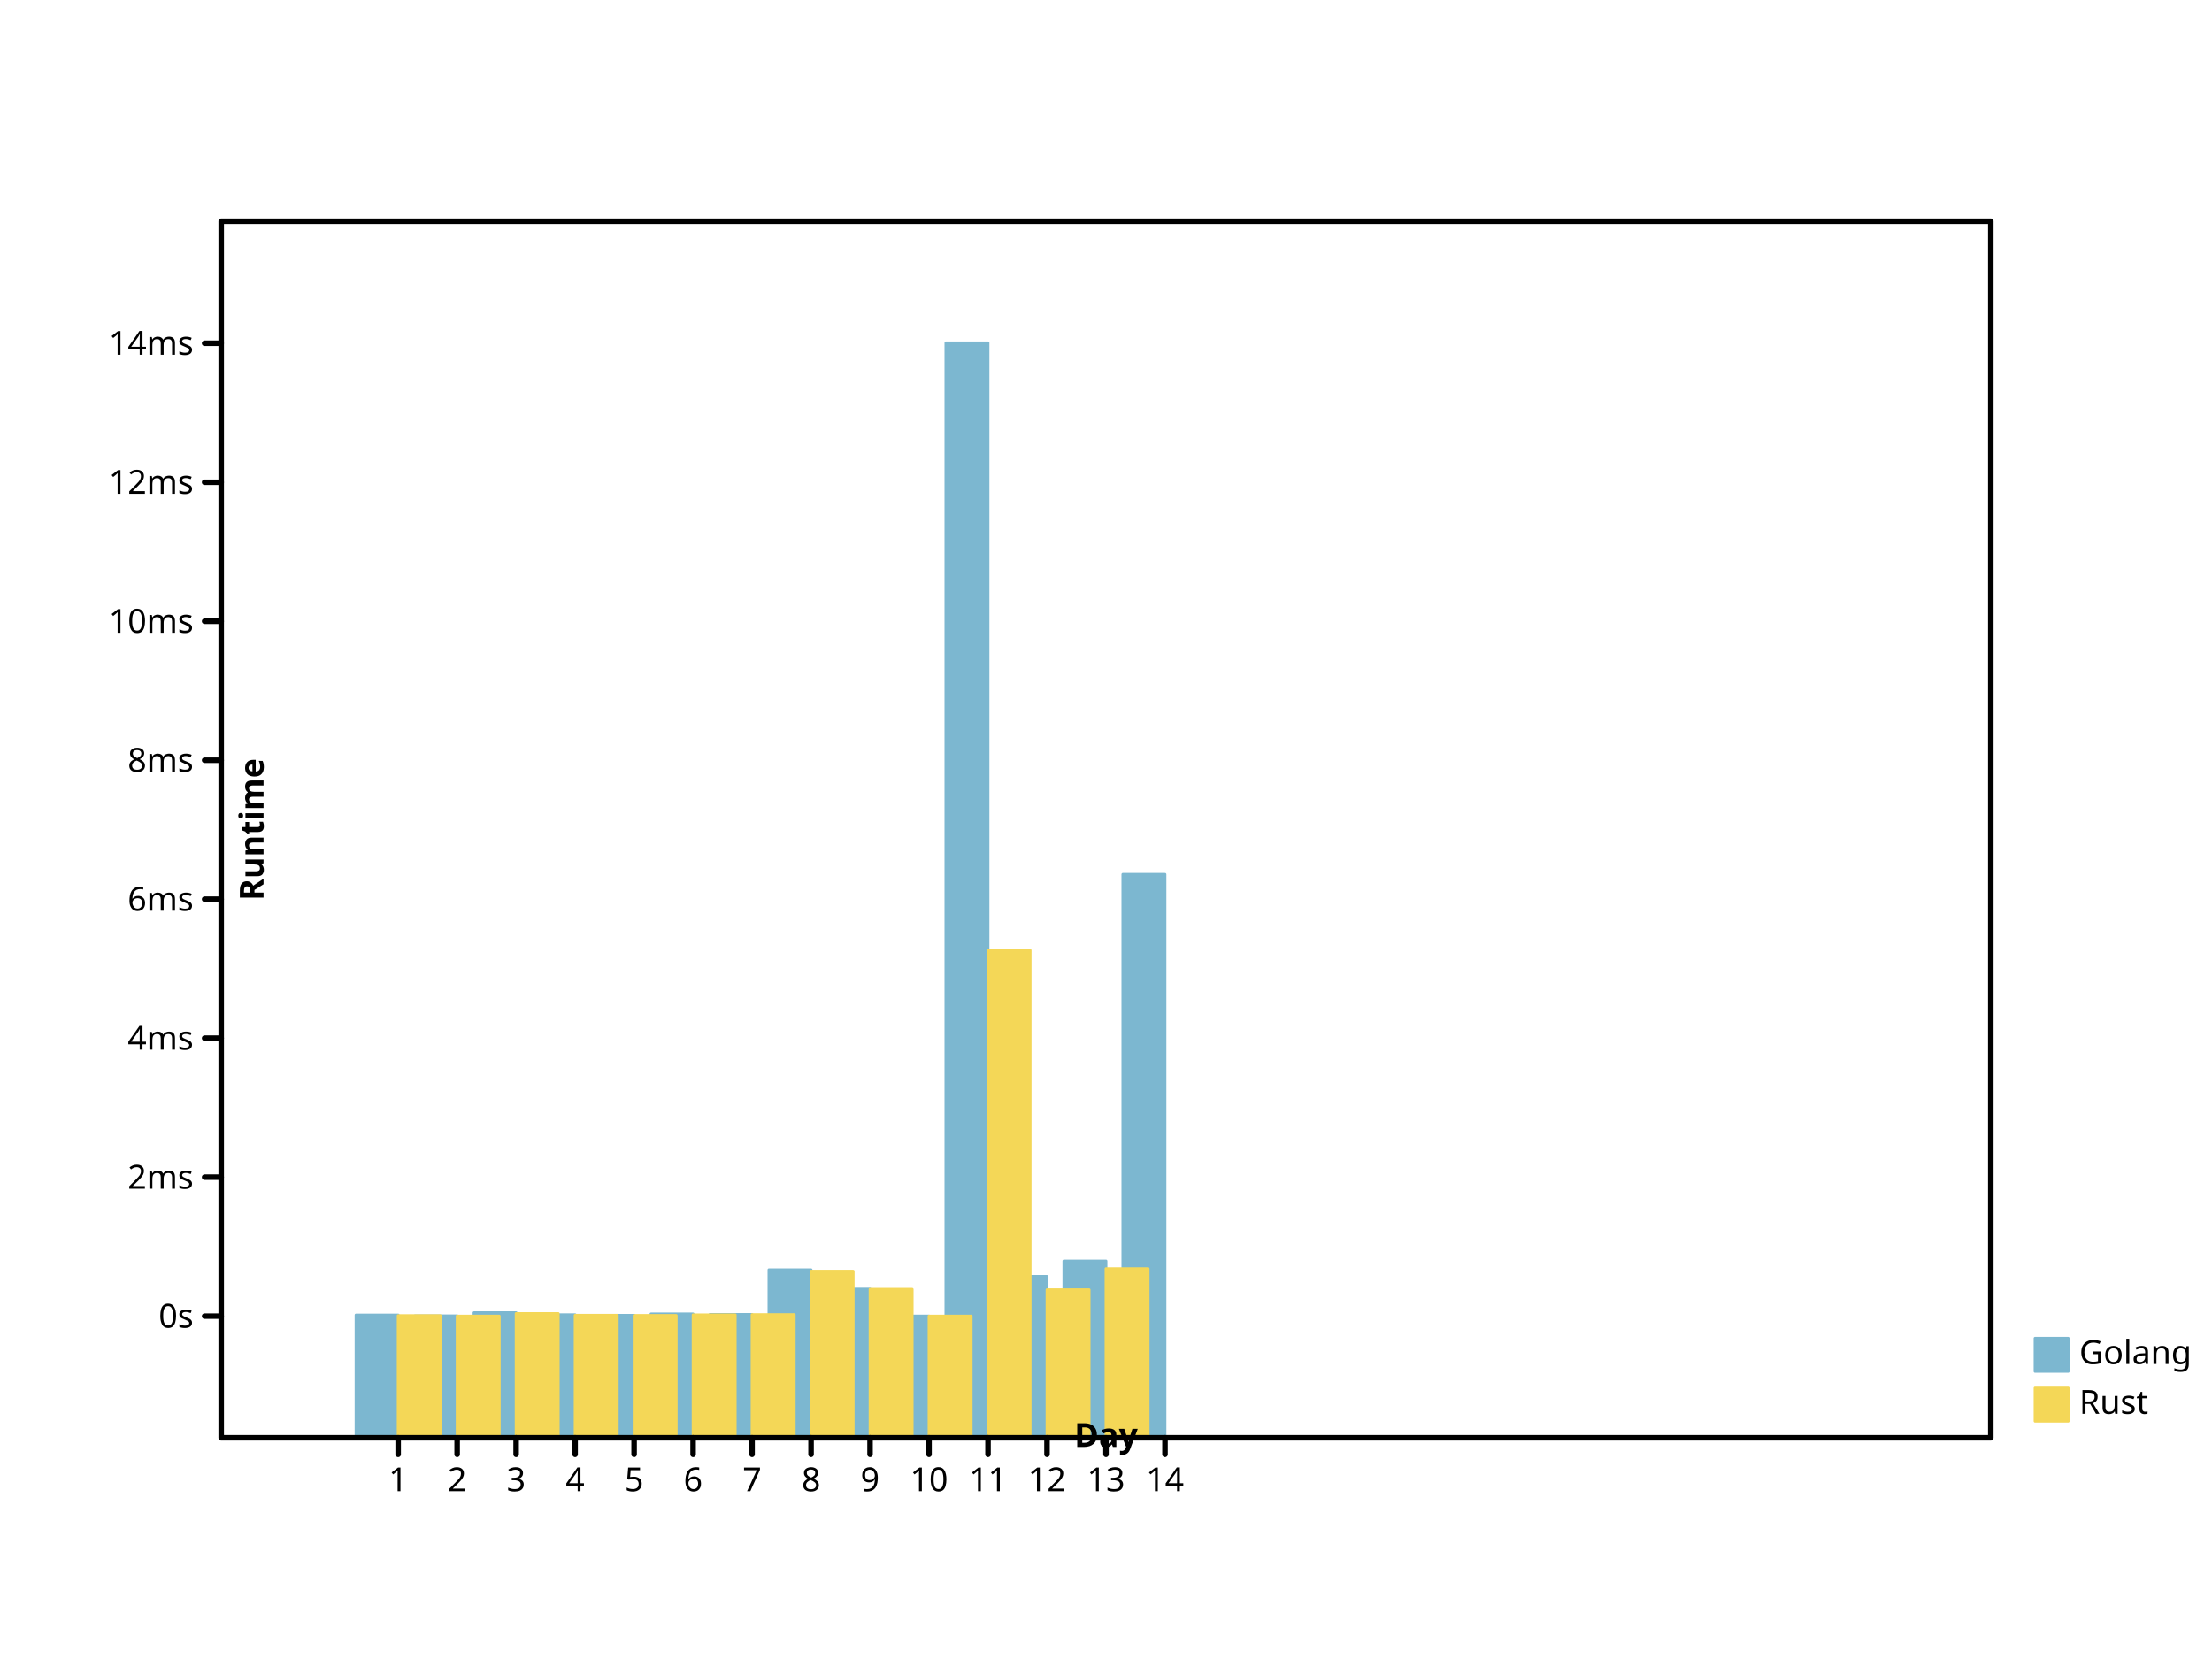
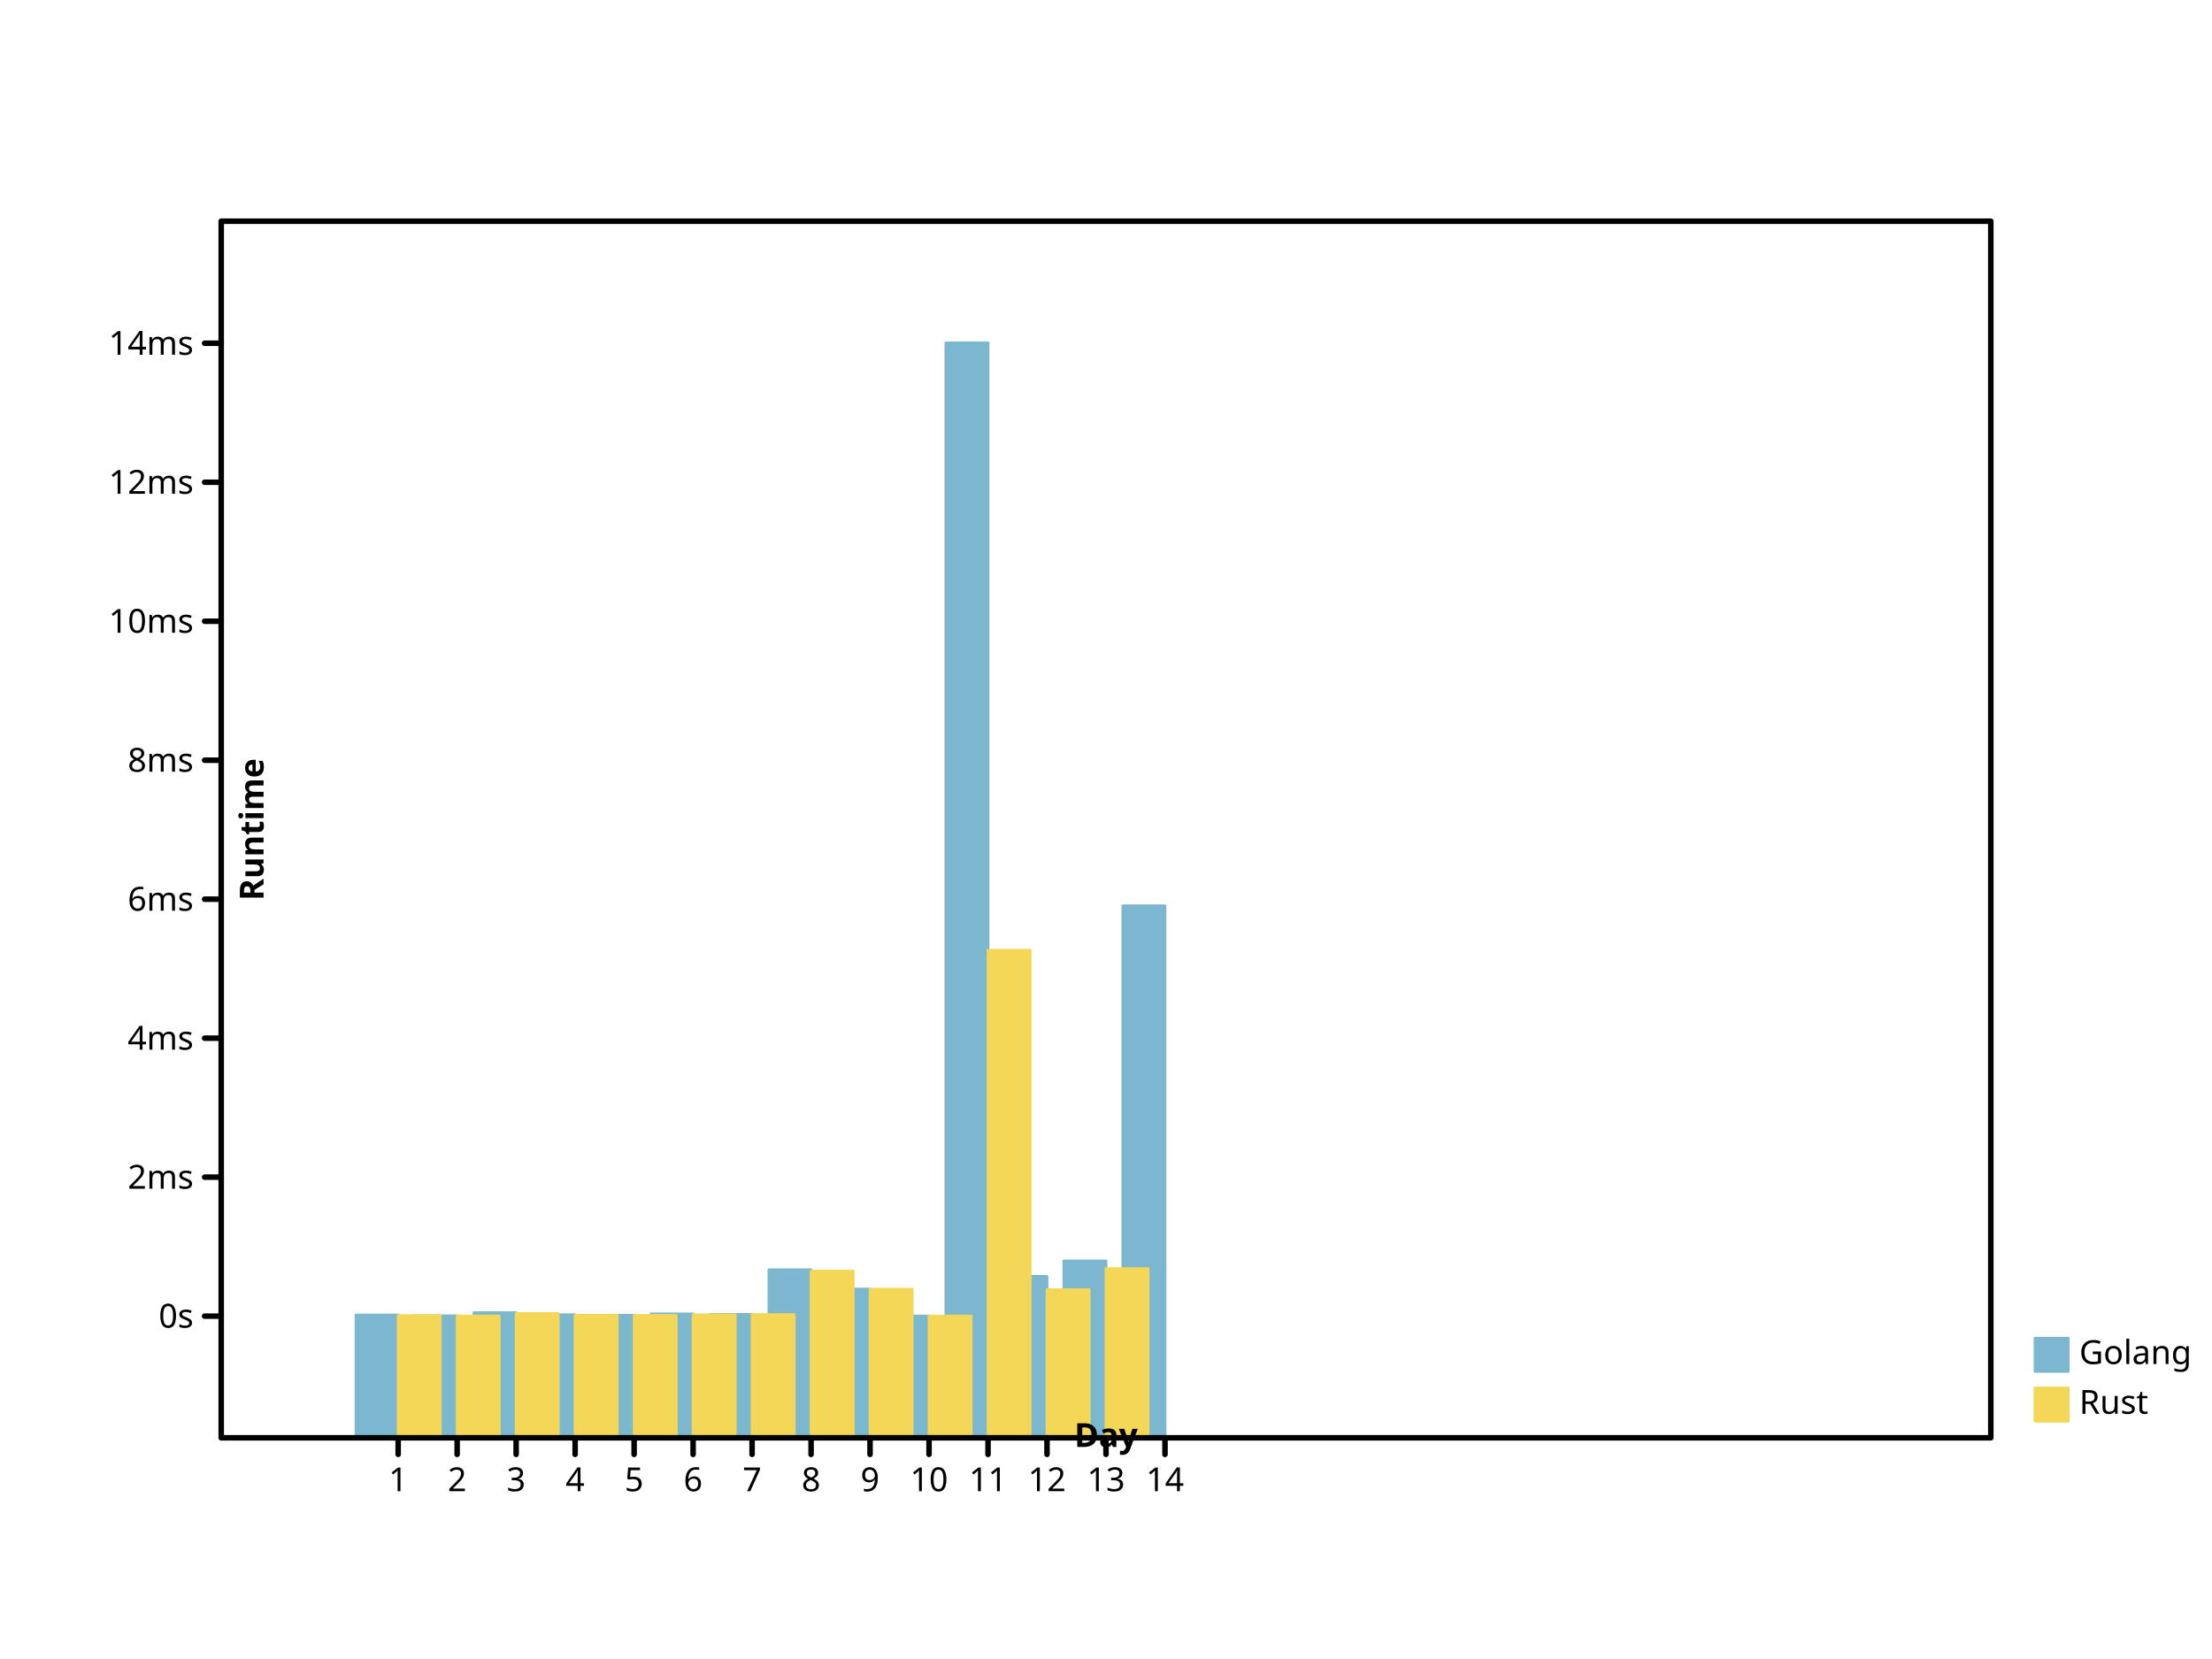
- <svg xmlns="http://www.w3.org/2000/svg" viewbox="0 0 800 600" preserveAspectRatio="xMidYMid meet" width="800" height="600">
+ <svg xmlns="http://www.w3.org/2000/svg" width="800" height="600" viewbox="0 0 800 600" preserveAspectRatio="xMidYMid meet">
  <defs>
-     <marker refX="5" refY="5" markerUnits="userSpaceOnUse" markerWidth="2%" markerHeight="2%" id="circle" viewBox="0 0 10 10 ">
-       <circle fill="none" stroke="black" cx="5" cy="5" r="3" />
+     <marker id="circle" viewBox="0 0 10 10 " refX="5" refY="5" markerUnits="userSpaceOnUse" markerWidth="2%" markerHeight="2%">
+       <circle stroke="black" cx="5" cy="5" r="3" fill="none" />
    </marker>
-     <marker markerHeight="2%" id="filled-circle" viewBox="0 0 10 10 " refX="5" refY="5" markerUnits="userSpaceOnUse" markerWidth="2%">
-       <circle fill="black" stroke="none" cx="5" cy="5" r="3" />
+     <marker refX="5" refY="5" markerUnits="userSpaceOnUse" markerWidth="2%" markerHeight="2%" id="filled-circle" viewBox="0 0 10 10 ">
+       <circle cy="5" r="3" fill="black" stroke="none" cx="5" />
    </marker>
-     <marker refY="5" markerUnits="userSpaceOnUse" markerWidth="2%" markerHeight="2%" id="square" viewBox="0 0 10 10 " refX="5">
-       <rect width="6" height="6" fill="none" stroke="black" x="2" y="2" />
+     <marker viewBox="0 0 10 10 " refX="5" refY="5" markerUnits="userSpaceOnUse" markerWidth="2%" markerHeight="2%" id="square">
+       <rect fill="none" stroke="black" x="2" y="2" width="6" height="6" />
    </marker>
-     <marker refX="5" refY="5" markerUnits="userSpaceOnUse" markerWidth="2%" markerHeight="2%" id="filled-square" viewBox="0 0 10 10 ">
-       <rect height="6" fill="black" stroke="none" x="2" y="2" width="6" />
+     <marker markerWidth="2%" markerHeight="2%" id="filled-square" viewBox="0 0 10 10 " refX="5" refY="5" markerUnits="userSpaceOnUse">
+       <rect y="2" width="6" height="6" fill="black" stroke="none" x="2" />
    </marker>
  </defs>
-   <g stroke-width="1px" stroke-linecap="round" stroke-linejoin="round" transform="translate(80 520 )scale(1 -1 )" fill="hsl(198, 47%, 65%)" stroke="hsl(198, 47%, 65%)">
-     <rect y="0" width="1.523810e+01" height="4.441257e+01" vector-effect="non-scaling-stroke" x="4.876190e+01" />
-     <rect vector-effect="non-scaling-stroke" x="7.009524e+01" y="0" width="1.523810e+01" height="4.411410e+01" />
-     <rect height="4.525135e+01" vector-effect="non-scaling-stroke" x="9.142857e+01" y="0" width="1.523810e+01" />
-     <rect x="1.127619e+02" y="0" width="1.523810e+01" height="4.450511e+01" vector-effect="non-scaling-stroke" />
+   <g stroke-linecap="round" stroke-linejoin="round" transform="translate(80 520 )scale(1 -1 )" fill="hsl(198, 47%, 65%)" stroke="hsl(198, 47%, 65%)" stroke-width="1px">
+     <rect height="4.441257e+01" vector-effect="non-scaling-stroke" x="4.876190e+01" y="0" width="1.523810e+01" />
+     <rect x="7.009524e+01" y="0" width="1.523810e+01" height="4.411410e+01" vector-effect="non-scaling-stroke" />
+     <rect vector-effect="non-scaling-stroke" x="9.142857e+01" y="0" width="1.523810e+01" height="4.525135e+01" />
+     <rect vector-effect="non-scaling-stroke" x="1.127619e+02" y="0" width="1.523810e+01" height="4.450511e+01" />
    <rect x="1.340952e+02" y="0" width="1.523810e+01" height="4.430672e+01" vector-effect="non-scaling-stroke" />
-     <rect y="0" width="1.523810e+01" height="4.480381e+01" vector-effect="non-scaling-stroke" x="1.554286e+02" />
-     <rect y="0" width="1.523810e+01" height="4.462087e+01" vector-effect="non-scaling-stroke" x="1.767619e+02" />
-     <rect x="1.980952e+02" y="0" width="1.523810e+01" height="6.077772e+01" vector-effect="non-scaling-stroke" />
-     <rect vector-effect="non-scaling-stroke" x="2.194286e+02" y="0" width="1.523810e+01" height="5.379807e+01" />
-     <rect vector-effect="non-scaling-stroke" x="2.407619e+02" y="0" width="1.523810e+01" height="4.404087e+01" />
+     <rect height="4.480381e+01" vector-effect="non-scaling-stroke" x="1.554286e+02" y="0" width="1.523810e+01" />
+     <rect vector-effect="non-scaling-stroke" x="1.767619e+02" y="0" width="1.523810e+01" height="4.462087e+01" />
+     <rect y="0" width="1.523810e+01" height="6.077772e+01" vector-effect="non-scaling-stroke" x="1.980952e+02" />
+     <rect y="0" width="1.523810e+01" height="5.379807e+01" vector-effect="non-scaling-stroke" x="2.194286e+02" />
+     <rect width="1.523810e+01" height="4.404087e+01" vector-effect="non-scaling-stroke" x="2.407619e+02" y="0" />
    <rect vector-effect="non-scaling-stroke" x="2.620952e+02" y="0" width="1.523810e+01" height="396" />
-     <rect y="0" width="1.523810e+01" height="5.837093e+01" vector-effect="non-scaling-stroke" x="2.834286e+02" />
+     <rect vector-effect="non-scaling-stroke" x="2.834286e+02" y="0" width="1.523810e+01" height="5.837093e+01" />
    <rect x="3.047619e+02" y="0" width="1.523810e+01" height="6.395524e+01" vector-effect="non-scaling-stroke" />
-     <rect height="2.037834e+02" vector-effect="non-scaling-stroke" x="3.260952e+02" y="0" width="1.523810e+01" />
+     <rect y="0" width="1.523810e+01" height="1.924009e+02" vector-effect="non-scaling-stroke" x="3.260952e+02" />
  </g>
-   <g stroke-linecap="round" stroke-linejoin="round" transform="translate(80 520 )scale(1 -1 )" fill="hsl(49, 88%, 65%)" stroke="hsl(49, 88%, 65%)" stroke-width="1px">
+   <g transform="translate(80 520 )scale(1 -1 )" fill="hsl(49, 88%, 65%)" stroke="hsl(49, 88%, 65%)" stroke-width="1px" stroke-linecap="round" stroke-linejoin="round">
    <rect width="1.523810e+01" height="4.418676e+01" vector-effect="non-scaling-stroke" x="64" y="0" />
-     <rect width="1.523810e+01" height="4.402739e+01" vector-effect="non-scaling-stroke" x="8.533333e+01" y="0" />
-     <rect vector-effect="non-scaling-stroke" x="1.066667e+02" y="0" width="1.523810e+01" height="4.494503e+01" />
-     <rect vector-effect="non-scaling-stroke" x="128" y="0" width="1.523810e+01" height="4.432235e+01" />
-     <rect vector-effect="non-scaling-stroke" x="1.493333e+02" y="0" width="1.523810e+01" height="4.424934e+01" />
-     <rect height="4.447789e+01" vector-effect="non-scaling-stroke" x="1.706667e+02" y="0" width="1.523810e+01" />
-     <rect height="4.455890e+01" vector-effect="non-scaling-stroke" x="192" y="0" width="1.523810e+01" />
+     <rect vector-effect="non-scaling-stroke" x="8.533333e+01" y="0" width="1.523810e+01" height="4.402739e+01" />
+     <rect width="1.523810e+01" height="4.494503e+01" vector-effect="non-scaling-stroke" x="1.066667e+02" y="0" />
+     <rect x="128" y="0" width="1.523810e+01" height="4.432235e+01" vector-effect="non-scaling-stroke" />
+     <rect height="4.424934e+01" vector-effect="non-scaling-stroke" x="1.493333e+02" y="0" width="1.523810e+01" />
+     <rect vector-effect="non-scaling-stroke" x="1.706667e+02" y="0" width="1.523810e+01" height="4.447789e+01" />
+     <rect y="0" width="1.523810e+01" height="4.455890e+01" vector-effect="non-scaling-stroke" x="192" />
    <rect height="6.027557e+01" vector-effect="non-scaling-stroke" x="2.133333e+02" y="0" width="1.523810e+01" />
    <rect width="1.523810e+01" height="5.372041e+01" vector-effect="non-scaling-stroke" x="2.346667e+02" y="0" />
    <rect height="4.402996e+01" vector-effect="non-scaling-stroke" x="2.560000e+02" y="0" width="1.523810e+01" />
-     <rect vector-effect="non-scaling-stroke" x="2.773333e+02" y="0" width="1.523810e+01" height="1.763100e+02" />
-     <rect vector-effect="non-scaling-stroke" x="2.986667e+02" y="0" width="1.523810e+01" height="5.355796e+01" />
+     <rect height="1.763100e+02" vector-effect="non-scaling-stroke" x="2.773333e+02" y="0" width="1.523810e+01" />
+     <rect width="1.523810e+01" height="5.355796e+01" vector-effect="non-scaling-stroke" x="2.986667e+02" y="0" />
    <rect height="6.118486e+01" vector-effect="non-scaling-stroke" x="320" y="0" width="1.523810e+01" />
  </g>
-   <g stroke-linejoin="round" text-anchor="start" fill="hsl(198, 47%, 65%)" font-weight="normal" dominant-baseline="hanging" stroke-linecap="round" stroke="hsl(198, 47%, 65%)" font-size="12px" font-style="normal" stroke-width="1px" font-family="sans-serif">
-     <rect vector-effect="non-scaling-stroke" x="736" y="484" width="12" height="12" />
-     <g fill="black" stroke="black">
+   <g font-style="normal" stroke="hsl(198, 47%, 65%)" text-anchor="start" stroke-linejoin="round" font-weight="normal" dominant-baseline="hanging" fill="hsl(198, 47%, 65%)" stroke-width="1px" font-family="sans-serif" font-size="12px" stroke-linecap="round">
+     <rect y="484" width="12" height="12" vector-effect="non-scaling-stroke" x="736" />
+     <g stroke="black" fill="black">
      <text y="484" dominant-baseline="hanging" stroke="none" vector-effect="non-scaling-stroke" x="752">Golang</text>
    </g>
-     <g stroke="hsl(49, 88%, 65%)" stroke-linecap="round" dominant-baseline="hanging" stroke-width="1px" font-family="sans-serif" font-weight="normal" fill="hsl(49, 88%, 65%)" text-anchor="start" font-size="12px" font-style="normal" stroke-linejoin="round">
-       <rect width="12" height="12" vector-effect="non-scaling-stroke" x="736" y="502" />
-       <g stroke="black" fill="black">
-         <text y="502" dominant-baseline="hanging" stroke="none" vector-effect="non-scaling-stroke" x="752">Rust</text>
-         <g dominant-baseline="hanging" font-family="sans-serif" font-style="normal" stroke-width="2px" font-size="12px" fill="none" font-weight="normal" stroke-linecap="round" stroke-linejoin="round" text-anchor="start">
-           <rect vector-effect="non-scaling-stroke" x="80" y="80" width="640" height="440" />
+     <g stroke-linecap="round" font-size="12px" font-style="normal" dominant-baseline="hanging" fill="hsl(49, 88%, 65%)" stroke-linejoin="round" text-anchor="start" stroke="hsl(49, 88%, 65%)" font-family="sans-serif" font-weight="normal" stroke-width="1px">
+       <rect height="12" vector-effect="non-scaling-stroke" x="736" y="502" width="12" />
+       <g fill="black" stroke="black">
+         <text stroke="none" vector-effect="non-scaling-stroke" x="752" y="502" dominant-baseline="hanging">Rust</text>
+         <g font-size="12px" stroke-linecap="round" dominant-baseline="hanging" font-style="normal" text-anchor="start" font-family="sans-serif" stroke-width="2px" font-weight="normal" stroke-linejoin="round" fill="none">
+           <rect x="80" y="80" width="640" height="440" vector-effect="non-scaling-stroke" />
        </g>
-         <g font-style="normal" font-weight="normal" dominant-baseline="hanging" transform="translate(80 520 )scale(1 -1 )" stroke-width="2px" font-family="sans-serif" font-size="12px" fill="none" stroke="black" stroke-linecap="round" stroke-linejoin="round" text-anchor="start">
+         <g font-family="sans-serif" font-size="12px" font-style="normal" font-weight="normal" stroke-linecap="round" stroke-linejoin="round" fill="none" stroke-width="2px" stroke="black" text-anchor="start" dominant-baseline="hanging" transform="translate(80 520 )scale(1 -1 )">
          <path vector-effect="non-scaling-stroke" d="M64,0 L64,-6 M8.533333e+01,0 L8.533333e+01,-6 M1.066667e+02,0 L1.066667e+02,-6 M128,0 L128,-6 M1.493333e+02,0 L1.493333e+02,-6 M1.706667e+02,0 L1.706667e+02,-6 M192,0 L192,-6 M2.133333e+02,0 L2.133333e+02,-6 M2.346667e+02,0 L2.346667e+02,-6 M256,0 L256,-6 M2.773333e+02,0 L2.773333e+02,-6 M2.986667e+02,0 L2.986667e+02,-6 M320,0 L320,-6 M3.413333e+02,0 L3.413333e+02,-6 " />
        </g>
-         <g stroke="black" stroke-linecap="round" text-anchor="middle" fill="black" font-family="sans-serif" dominant-baseline="hanging" stroke-width="2px" stroke-linejoin="round" font-size="12px" font-style="normal" font-weight="normal" transform="translate(80 520 )scale(1 1 )">
-           <text y="10" dominant-baseline="hanging" stroke="none" vector-effect="non-scaling-stroke" x="64">1</text>
-           <text dominant-baseline="hanging" stroke="none" vector-effect="non-scaling-stroke" x="8.533333e+01" y="10">2</text>
-           <text dominant-baseline="hanging" stroke="none" vector-effect="non-scaling-stroke" x="1.066667e+02" y="10">3</text>
-           <text stroke="none" vector-effect="non-scaling-stroke" x="128" y="10" dominant-baseline="hanging">4</text>
-           <text stroke="none" vector-effect="non-scaling-stroke" x="1.493333e+02" y="10" dominant-baseline="hanging">5</text>
-           <text stroke="none" vector-effect="non-scaling-stroke" x="1.706667e+02" y="10" dominant-baseline="hanging">6</text>
-           <text stroke="none" vector-effect="non-scaling-stroke" x="192" y="10" dominant-baseline="hanging">7</text>
-           <text y="10" dominant-baseline="hanging" stroke="none" vector-effect="non-scaling-stroke" x="2.133333e+02">8</text>
-           <text x="2.346667e+02" y="10" dominant-baseline="hanging" stroke="none" vector-effect="non-scaling-stroke">9</text>
-           <text stroke="none" vector-effect="non-scaling-stroke" x="256" y="10" dominant-baseline="hanging">10</text>
-           <text x="2.773333e+02" y="10" dominant-baseline="hanging" stroke="none" vector-effect="non-scaling-stroke">11</text>
-           <text vector-effect="non-scaling-stroke" x="2.986667e+02" y="10" dominant-baseline="hanging" stroke="none">12</text>
-           <text x="320" y="10" dominant-baseline="hanging" stroke="none" vector-effect="non-scaling-stroke">13</text>
+         <g font-style="normal" dominant-baseline="hanging" transform="translate(80 520 )scale(1 1 )" fill="black" stroke-width="2px" text-anchor="middle" stroke-linecap="round" font-family="sans-serif" font-size="12px" font-weight="normal" stroke-linejoin="round" stroke="black">
+           <text x="64" y="10" dominant-baseline="hanging" stroke="none" vector-effect="non-scaling-stroke">1</text>
+           <text y="10" dominant-baseline="hanging" stroke="none" vector-effect="non-scaling-stroke" x="8.533333e+01">2</text>
+           <text vector-effect="non-scaling-stroke" x="1.066667e+02" y="10" dominant-baseline="hanging" stroke="none">3</text>
+           <text y="10" dominant-baseline="hanging" stroke="none" vector-effect="non-scaling-stroke" x="128">4</text>
+           <text x="1.493333e+02" y="10" dominant-baseline="hanging" stroke="none" vector-effect="non-scaling-stroke">5</text>
+           <text vector-effect="non-scaling-stroke" x="1.706667e+02" y="10" dominant-baseline="hanging" stroke="none">6</text>
+           <text y="10" dominant-baseline="hanging" stroke="none" vector-effect="non-scaling-stroke" x="192">7</text>
+           <text vector-effect="non-scaling-stroke" x="2.133333e+02" y="10" dominant-baseline="hanging" stroke="none">8</text>
+           <text dominant-baseline="hanging" stroke="none" vector-effect="non-scaling-stroke" x="2.346667e+02" y="10">9</text>
+           <text dominant-baseline="hanging" stroke="none" vector-effect="non-scaling-stroke" x="256" y="10">10</text>
+           <text y="10" dominant-baseline="hanging" stroke="none" vector-effect="non-scaling-stroke" x="2.773333e+02">11</text>
+           <text dominant-baseline="hanging" stroke="none" vector-effect="non-scaling-stroke" x="2.986667e+02" y="10">12</text>
+           <text stroke="none" vector-effect="non-scaling-stroke" x="320" y="10" dominant-baseline="hanging">13</text>
          <text stroke="none" vector-effect="non-scaling-stroke" x="3.413333e+02" y="10" dominant-baseline="hanging">14</text>
        </g>
-         <g stroke-width="2px" font-family="sans-serif" font-size="12px" stroke-linejoin="round" text-anchor="middle" font-style="normal" dominant-baseline="baseline" transform="translate(80 520 )scale(1 1 )rotate(0 0 0 )" stroke-linecap="round" font-weight="bold" fill="black" stroke="black">
-           <text y="-6" dominant-baseline="baseline" stroke="none" vector-effect="non-scaling-stroke" x="320">Day</text>
+         <g stroke-linejoin="round" font-style="normal" font-weight="bold" fill="black" font-family="sans-serif" stroke-width="2px" font-size="12px" stroke="black" stroke-linecap="round" text-anchor="middle" dominant-baseline="baseline" transform="translate(80 520 )scale(1 1 )rotate(0 0 0 )">
+           <text stroke="none" vector-effect="non-scaling-stroke" x="320" y="-6" dominant-baseline="baseline">Day</text>
        </g>
-         <g font-style="normal" transform="translate(80 520 )scale(1 -1 )" font-size="12px" stroke-linejoin="round" text-anchor="middle" font-weight="bold" dominant-baseline="baseline" stroke-width="2px" font-family="sans-serif" fill="black" stroke="black" stroke-linecap="round">
-           <path vector-effect="non-scaling-stroke" d="M0,44 L-6,44 M0,9.426497e+01 L-6,9.426497e+01 M0,1.445299e+02 L-6,1.445299e+02 M0,1.947949e+02 L-6,1.947949e+02 M0,2.450599e+02 L-6,2.450599e+02 M0,2.953248e+02 L-6,2.953248e+02 M0,3.455898e+02 L-6,3.455898e+02 M0,3.958548e+02 L-6,3.958548e+02 " />
+         <g stroke="black" stroke-linecap="round" text-anchor="middle" dominant-baseline="baseline" transform="translate(80 520 )scale(1 -1 )" font-family="sans-serif" font-size="12px" stroke-linejoin="round" fill="black" stroke-width="2px" font-style="normal" font-weight="bold">
+           <path d="M0,44 L-6,44 M0,9.426497e+01 L-6,9.426497e+01 M0,1.445299e+02 L-6,1.445299e+02 M0,1.947949e+02 L-6,1.947949e+02 M0,2.450599e+02 L-6,2.450599e+02 M0,2.953248e+02 L-6,2.953248e+02 M0,3.455898e+02 L-6,3.455898e+02 M0,3.958548e+02 L-6,3.958548e+02 " vector-effect="non-scaling-stroke" />
        </g>
-         <g stroke-linecap="round" text-anchor="end" fill="black" font-size="12px" stroke-width="2px" font-family="sans-serif" transform="translate(80 520 )scale(1 1 )" stroke-linejoin="round" stroke="black" font-style="normal" font-weight="normal" dominant-baseline="middle">
-           <text vector-effect="non-scaling-stroke" x="-10" y="-44" dominant-baseline="middle" stroke="none">0s</text>
-           <text dominant-baseline="middle" stroke="none" vector-effect="non-scaling-stroke" x="-10" y="-9.426497e+01">2ms</text>
-           <text y="-1.445299e+02" dominant-baseline="middle" stroke="none" vector-effect="non-scaling-stroke" x="-10">4ms</text>
-           <text stroke="none" vector-effect="non-scaling-stroke" x="-10" y="-1.947949e+02" dominant-baseline="middle">6ms</text>
-           <text stroke="none" vector-effect="non-scaling-stroke" x="-10" y="-2.450599e+02" dominant-baseline="middle">8ms</text>
-           <text dominant-baseline="middle" stroke="none" vector-effect="non-scaling-stroke" x="-10" y="-2.953248e+02">10ms</text>
-           <text vector-effect="non-scaling-stroke" x="-10" y="-3.455898e+02" dominant-baseline="middle" stroke="none">12ms</text>
+         <g stroke-width="2px" font-family="sans-serif" font-style="normal" font-weight="normal" dominant-baseline="middle" fill="black" stroke-linejoin="round" text-anchor="end" font-size="12px" transform="translate(80 520 )scale(1 1 )" stroke-linecap="round" stroke="black">
+           <text stroke="none" vector-effect="non-scaling-stroke" x="-10" y="-44" dominant-baseline="middle">0s</text>
+           <text stroke="none" vector-effect="non-scaling-stroke" x="-10" y="-9.426497e+01" dominant-baseline="middle">2ms</text>
+           <text dominant-baseline="middle" stroke="none" vector-effect="non-scaling-stroke" x="-10" y="-1.445299e+02">4ms</text>
+           <text x="-10" y="-1.947949e+02" dominant-baseline="middle" stroke="none" vector-effect="non-scaling-stroke">6ms</text>
+           <text vector-effect="non-scaling-stroke" x="-10" y="-2.450599e+02" dominant-baseline="middle" stroke="none">8ms</text>
+           <text y="-2.953248e+02" dominant-baseline="middle" stroke="none" vector-effect="non-scaling-stroke" x="-10">10ms</text>
+           <text stroke="none" vector-effect="non-scaling-stroke" x="-10" y="-3.455898e+02" dominant-baseline="middle">12ms</text>
          <text stroke="none" vector-effect="non-scaling-stroke" x="-10" y="-3.958548e+02" dominant-baseline="middle">14ms</text>
        </g>
-         <g stroke-width="2px" stroke="black" stroke-linejoin="round" text-anchor="middle" font-family="sans-serif" font-size="12px" font-weight="bold" transform="translate(80 520 )scale(1 1 )rotate(-90 0 0 )" fill="black" font-style="normal" dominant-baseline="hanging" stroke-linecap="round">
+         <g fill="black" stroke-linecap="round" stroke="black" stroke-width="2px" font-family="sans-serif" font-size="12px" font-style="normal" transform="translate(80 520 )scale(1 1 )rotate(-90 0 0 )" stroke-linejoin="round" text-anchor="middle" font-weight="bold" dominant-baseline="hanging">
          <text stroke="none" vector-effect="non-scaling-stroke" x="220" y="6" dominant-baseline="hanging">Runtime</text>
        </g>
      </g>
    </g>
  </g>
</svg>
